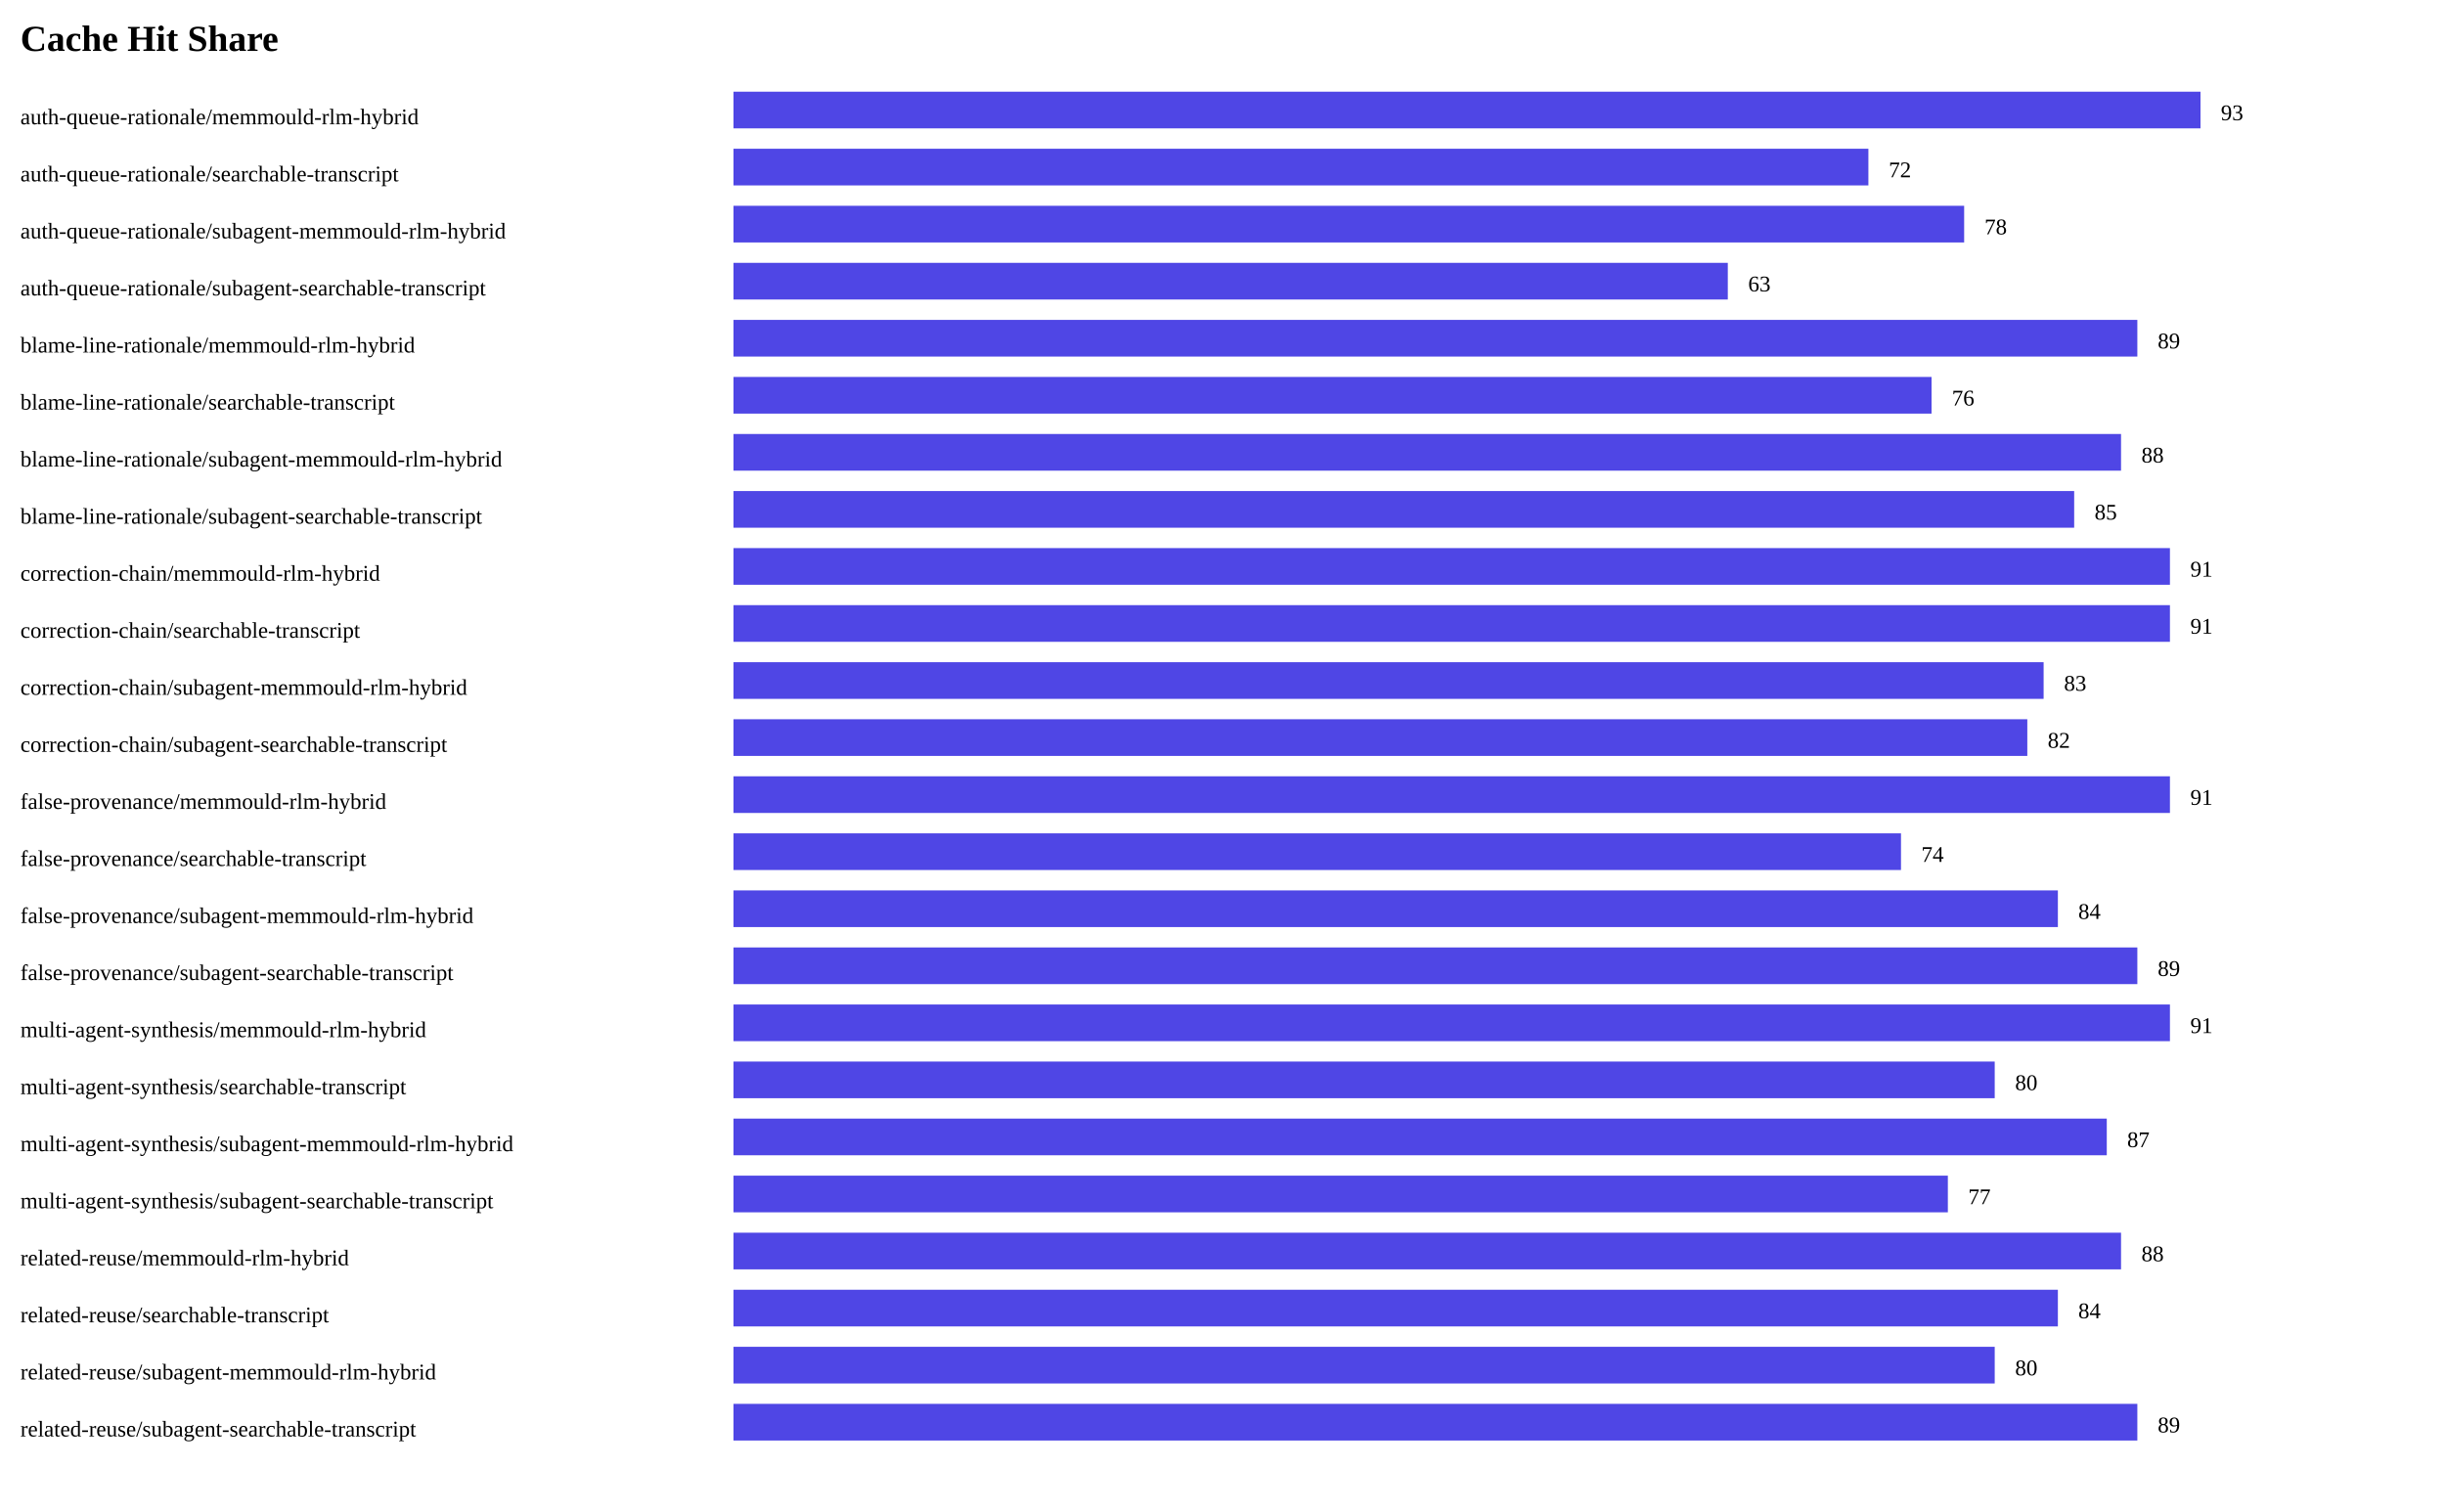
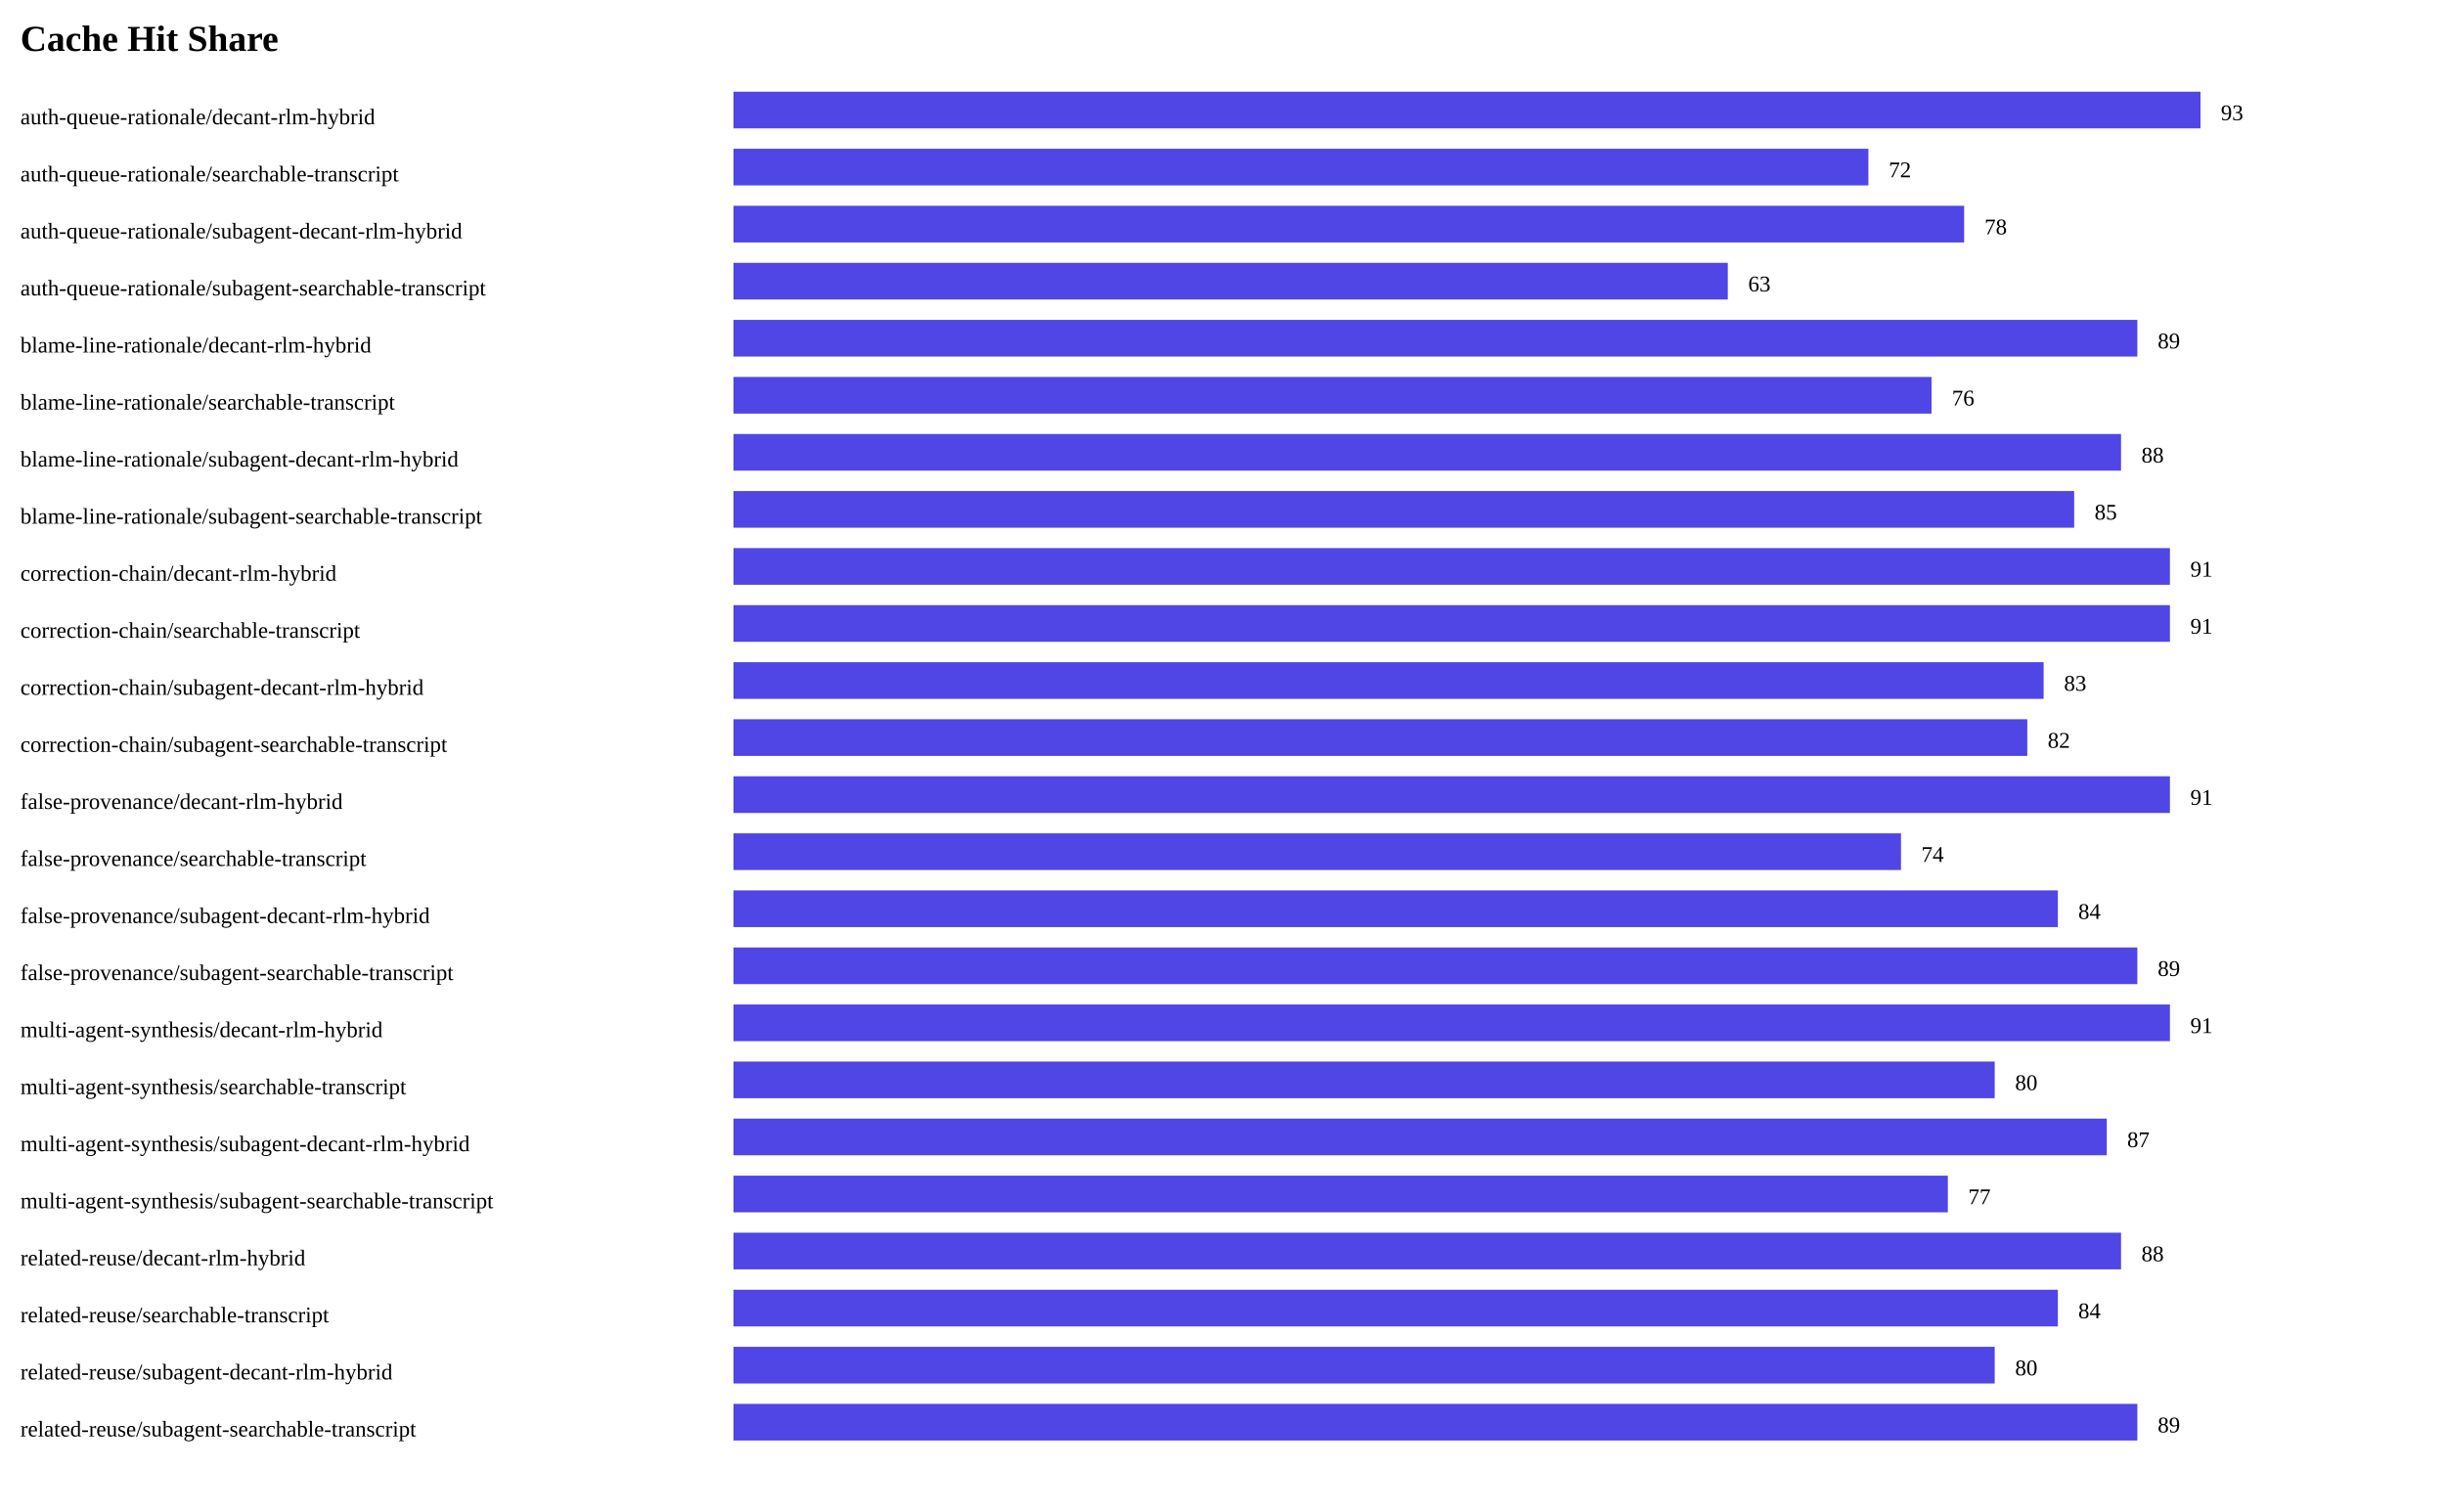
<svg xmlns="http://www.w3.org/2000/svg" width="1200" height="742">
  <text x="10" y="25" font-size="18" font-weight="bold">Cache Hit Share</text>
-   <text x="10" y="61" font-size="11">auth-queue-rationale/memmould-rlm-hybrid</text>
+   <text x="10" y="61" font-size="11">auth-queue-rationale/decant-rlm-hybrid</text>
  <rect x="360" y="45" width="720" height="18" fill="#4f46e5" />
  <text x="1090" y="59" font-size="11">93</text>
  <text x="10" y="89" font-size="11">auth-queue-rationale/searchable-transcript</text>
  <rect x="360" y="73" width="557" height="18" fill="#4f46e5" />
  <text x="927" y="87" font-size="11">72</text>
-   <text x="10" y="117" font-size="11">auth-queue-rationale/subagent-memmould-rlm-hybrid</text>
+   <text x="10" y="117" font-size="11">auth-queue-rationale/subagent-decant-rlm-hybrid</text>
  <rect x="360" y="101" width="604" height="18" fill="#4f46e5" />
  <text x="974" y="115" font-size="11">78</text>
  <text x="10" y="145" font-size="11">auth-queue-rationale/subagent-searchable-transcript</text>
  <rect x="360" y="129" width="488" height="18" fill="#4f46e5" />
  <text x="858" y="143" font-size="11">63</text>
-   <text x="10" y="173" font-size="11">blame-line-rationale/memmould-rlm-hybrid</text>
+   <text x="10" y="173" font-size="11">blame-line-rationale/decant-rlm-hybrid</text>
  <rect x="360" y="157" width="689" height="18" fill="#4f46e5" />
  <text x="1059" y="171" font-size="11">89</text>
  <text x="10" y="201" font-size="11">blame-line-rationale/searchable-transcript</text>
  <rect x="360" y="185" width="588" height="18" fill="#4f46e5" />
  <text x="958" y="199" font-size="11">76</text>
-   <text x="10" y="229" font-size="11">blame-line-rationale/subagent-memmould-rlm-hybrid</text>
+   <text x="10" y="229" font-size="11">blame-line-rationale/subagent-decant-rlm-hybrid</text>
  <rect x="360" y="213" width="681" height="18" fill="#4f46e5" />
  <text x="1051" y="227" font-size="11">88</text>
  <text x="10" y="257" font-size="11">blame-line-rationale/subagent-searchable-transcript</text>
  <rect x="360" y="241" width="658" height="18" fill="#4f46e5" />
  <text x="1028" y="255" font-size="11">85</text>
-   <text x="10" y="285" font-size="11">correction-chain/memmould-rlm-hybrid</text>
+   <text x="10" y="285" font-size="11">correction-chain/decant-rlm-hybrid</text>
  <rect x="360" y="269" width="705" height="18" fill="#4f46e5" />
  <text x="1075" y="283" font-size="11">91</text>
  <text x="10" y="313" font-size="11">correction-chain/searchable-transcript</text>
  <rect x="360" y="297" width="705" height="18" fill="#4f46e5" />
  <text x="1075" y="311" font-size="11">91</text>
-   <text x="10" y="341" font-size="11">correction-chain/subagent-memmould-rlm-hybrid</text>
+   <text x="10" y="341" font-size="11">correction-chain/subagent-decant-rlm-hybrid</text>
  <rect x="360" y="325" width="643" height="18" fill="#4f46e5" />
  <text x="1013" y="339" font-size="11">83</text>
  <text x="10" y="369" font-size="11">correction-chain/subagent-searchable-transcript</text>
  <rect x="360" y="353" width="635" height="18" fill="#4f46e5" />
  <text x="1005" y="367" font-size="11">82</text>
-   <text x="10" y="397" font-size="11">false-provenance/memmould-rlm-hybrid</text>
+   <text x="10" y="397" font-size="11">false-provenance/decant-rlm-hybrid</text>
  <rect x="360" y="381" width="705" height="18" fill="#4f46e5" />
  <text x="1075" y="395" font-size="11">91</text>
  <text x="10" y="425" font-size="11">false-provenance/searchable-transcript</text>
  <rect x="360" y="409" width="573" height="18" fill="#4f46e5" />
  <text x="943" y="423" font-size="11">74</text>
-   <text x="10" y="453" font-size="11">false-provenance/subagent-memmould-rlm-hybrid</text>
+   <text x="10" y="453" font-size="11">false-provenance/subagent-decant-rlm-hybrid</text>
  <rect x="360" y="437" width="650" height="18" fill="#4f46e5" />
  <text x="1020" y="451" font-size="11">84</text>
  <text x="10" y="481" font-size="11">false-provenance/subagent-searchable-transcript</text>
  <rect x="360" y="465" width="689" height="18" fill="#4f46e5" />
  <text x="1059" y="479" font-size="11">89</text>
-   <text x="10" y="509" font-size="11">multi-agent-synthesis/memmould-rlm-hybrid</text>
+   <text x="10" y="509" font-size="11">multi-agent-synthesis/decant-rlm-hybrid</text>
  <rect x="360" y="493" width="705" height="18" fill="#4f46e5" />
  <text x="1075" y="507" font-size="11">91</text>
  <text x="10" y="537" font-size="11">multi-agent-synthesis/searchable-transcript</text>
  <rect x="360" y="521" width="619" height="18" fill="#4f46e5" />
  <text x="989" y="535" font-size="11">80</text>
-   <text x="10" y="565" font-size="11">multi-agent-synthesis/subagent-memmould-rlm-hybrid</text>
+   <text x="10" y="565" font-size="11">multi-agent-synthesis/subagent-decant-rlm-hybrid</text>
  <rect x="360" y="549" width="674" height="18" fill="#4f46e5" />
  <text x="1044" y="563" font-size="11">87</text>
  <text x="10" y="593" font-size="11">multi-agent-synthesis/subagent-searchable-transcript</text>
  <rect x="360" y="577" width="596" height="18" fill="#4f46e5" />
  <text x="966" y="591" font-size="11">77</text>
-   <text x="10" y="621" font-size="11">related-reuse/memmould-rlm-hybrid</text>
+   <text x="10" y="621" font-size="11">related-reuse/decant-rlm-hybrid</text>
  <rect x="360" y="605" width="681" height="18" fill="#4f46e5" />
  <text x="1051" y="619" font-size="11">88</text>
  <text x="10" y="649" font-size="11">related-reuse/searchable-transcript</text>
  <rect x="360" y="633" width="650" height="18" fill="#4f46e5" />
  <text x="1020" y="647" font-size="11">84</text>
-   <text x="10" y="677" font-size="11">related-reuse/subagent-memmould-rlm-hybrid</text>
+   <text x="10" y="677" font-size="11">related-reuse/subagent-decant-rlm-hybrid</text>
  <rect x="360" y="661" width="619" height="18" fill="#4f46e5" />
  <text x="989" y="675" font-size="11">80</text>
  <text x="10" y="705" font-size="11">related-reuse/subagent-searchable-transcript</text>
  <rect x="360" y="689" width="689" height="18" fill="#4f46e5" />
  <text x="1059" y="703" font-size="11">89</text>
</svg>
